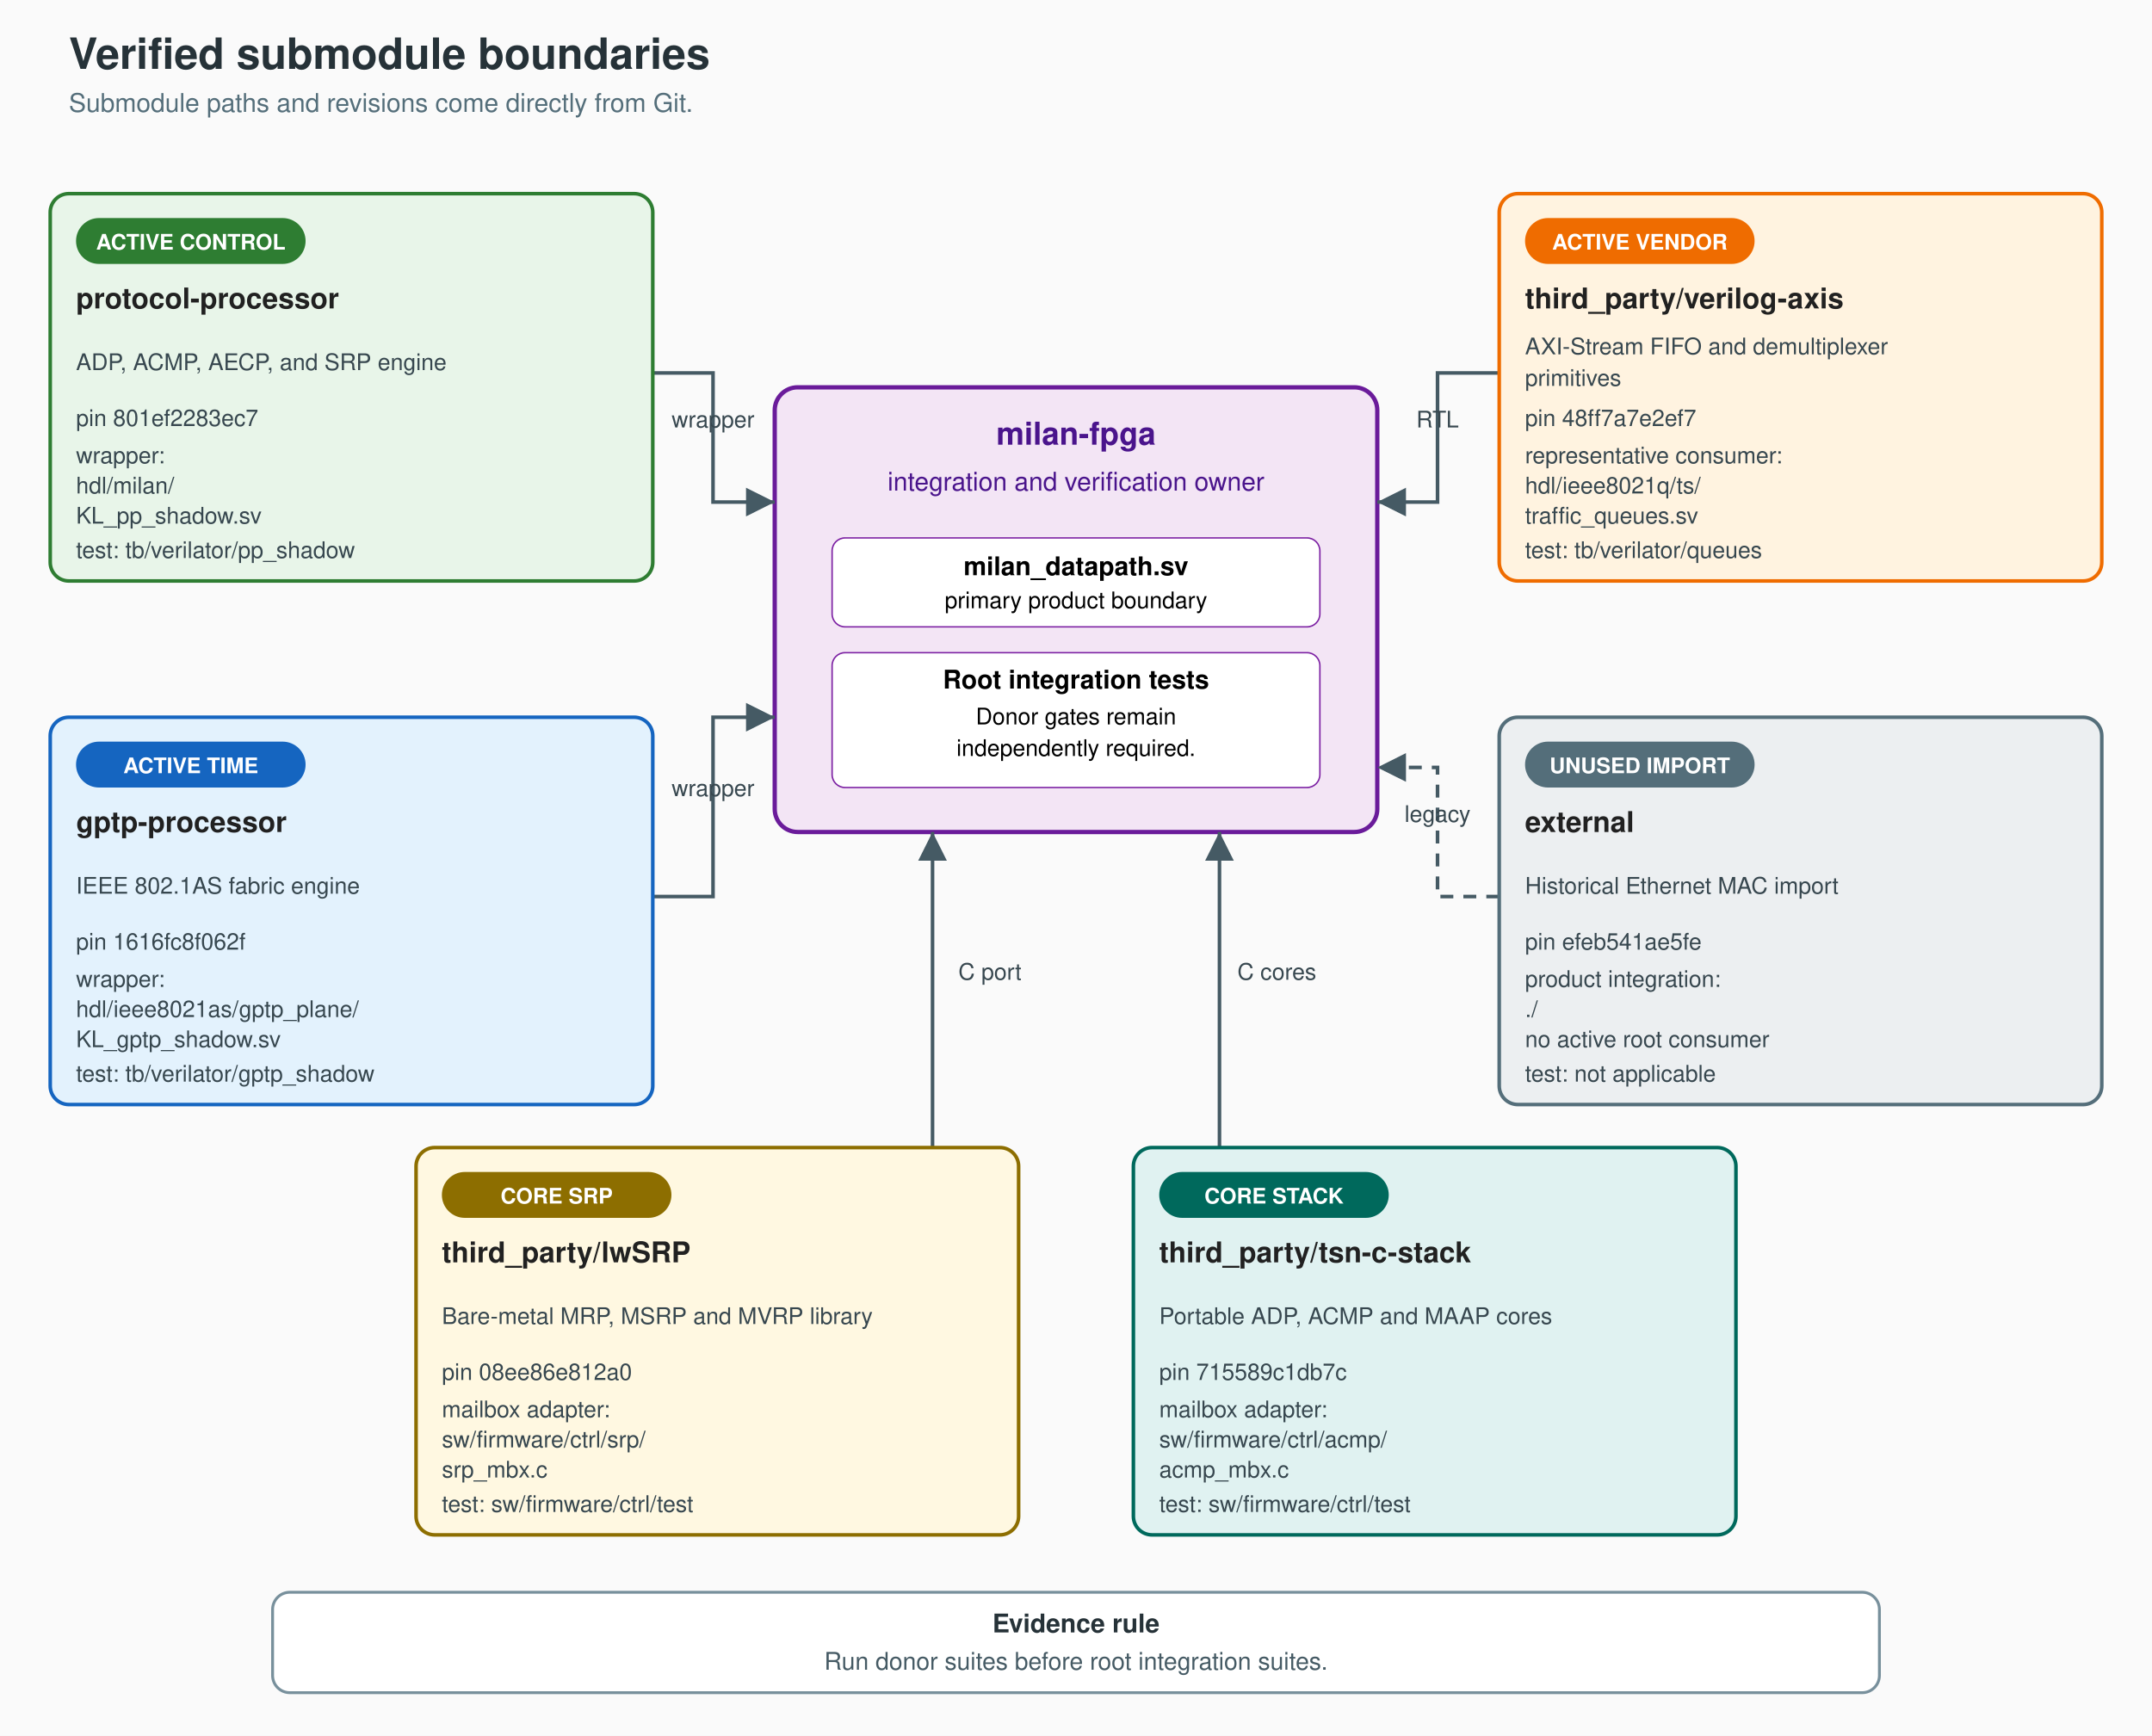
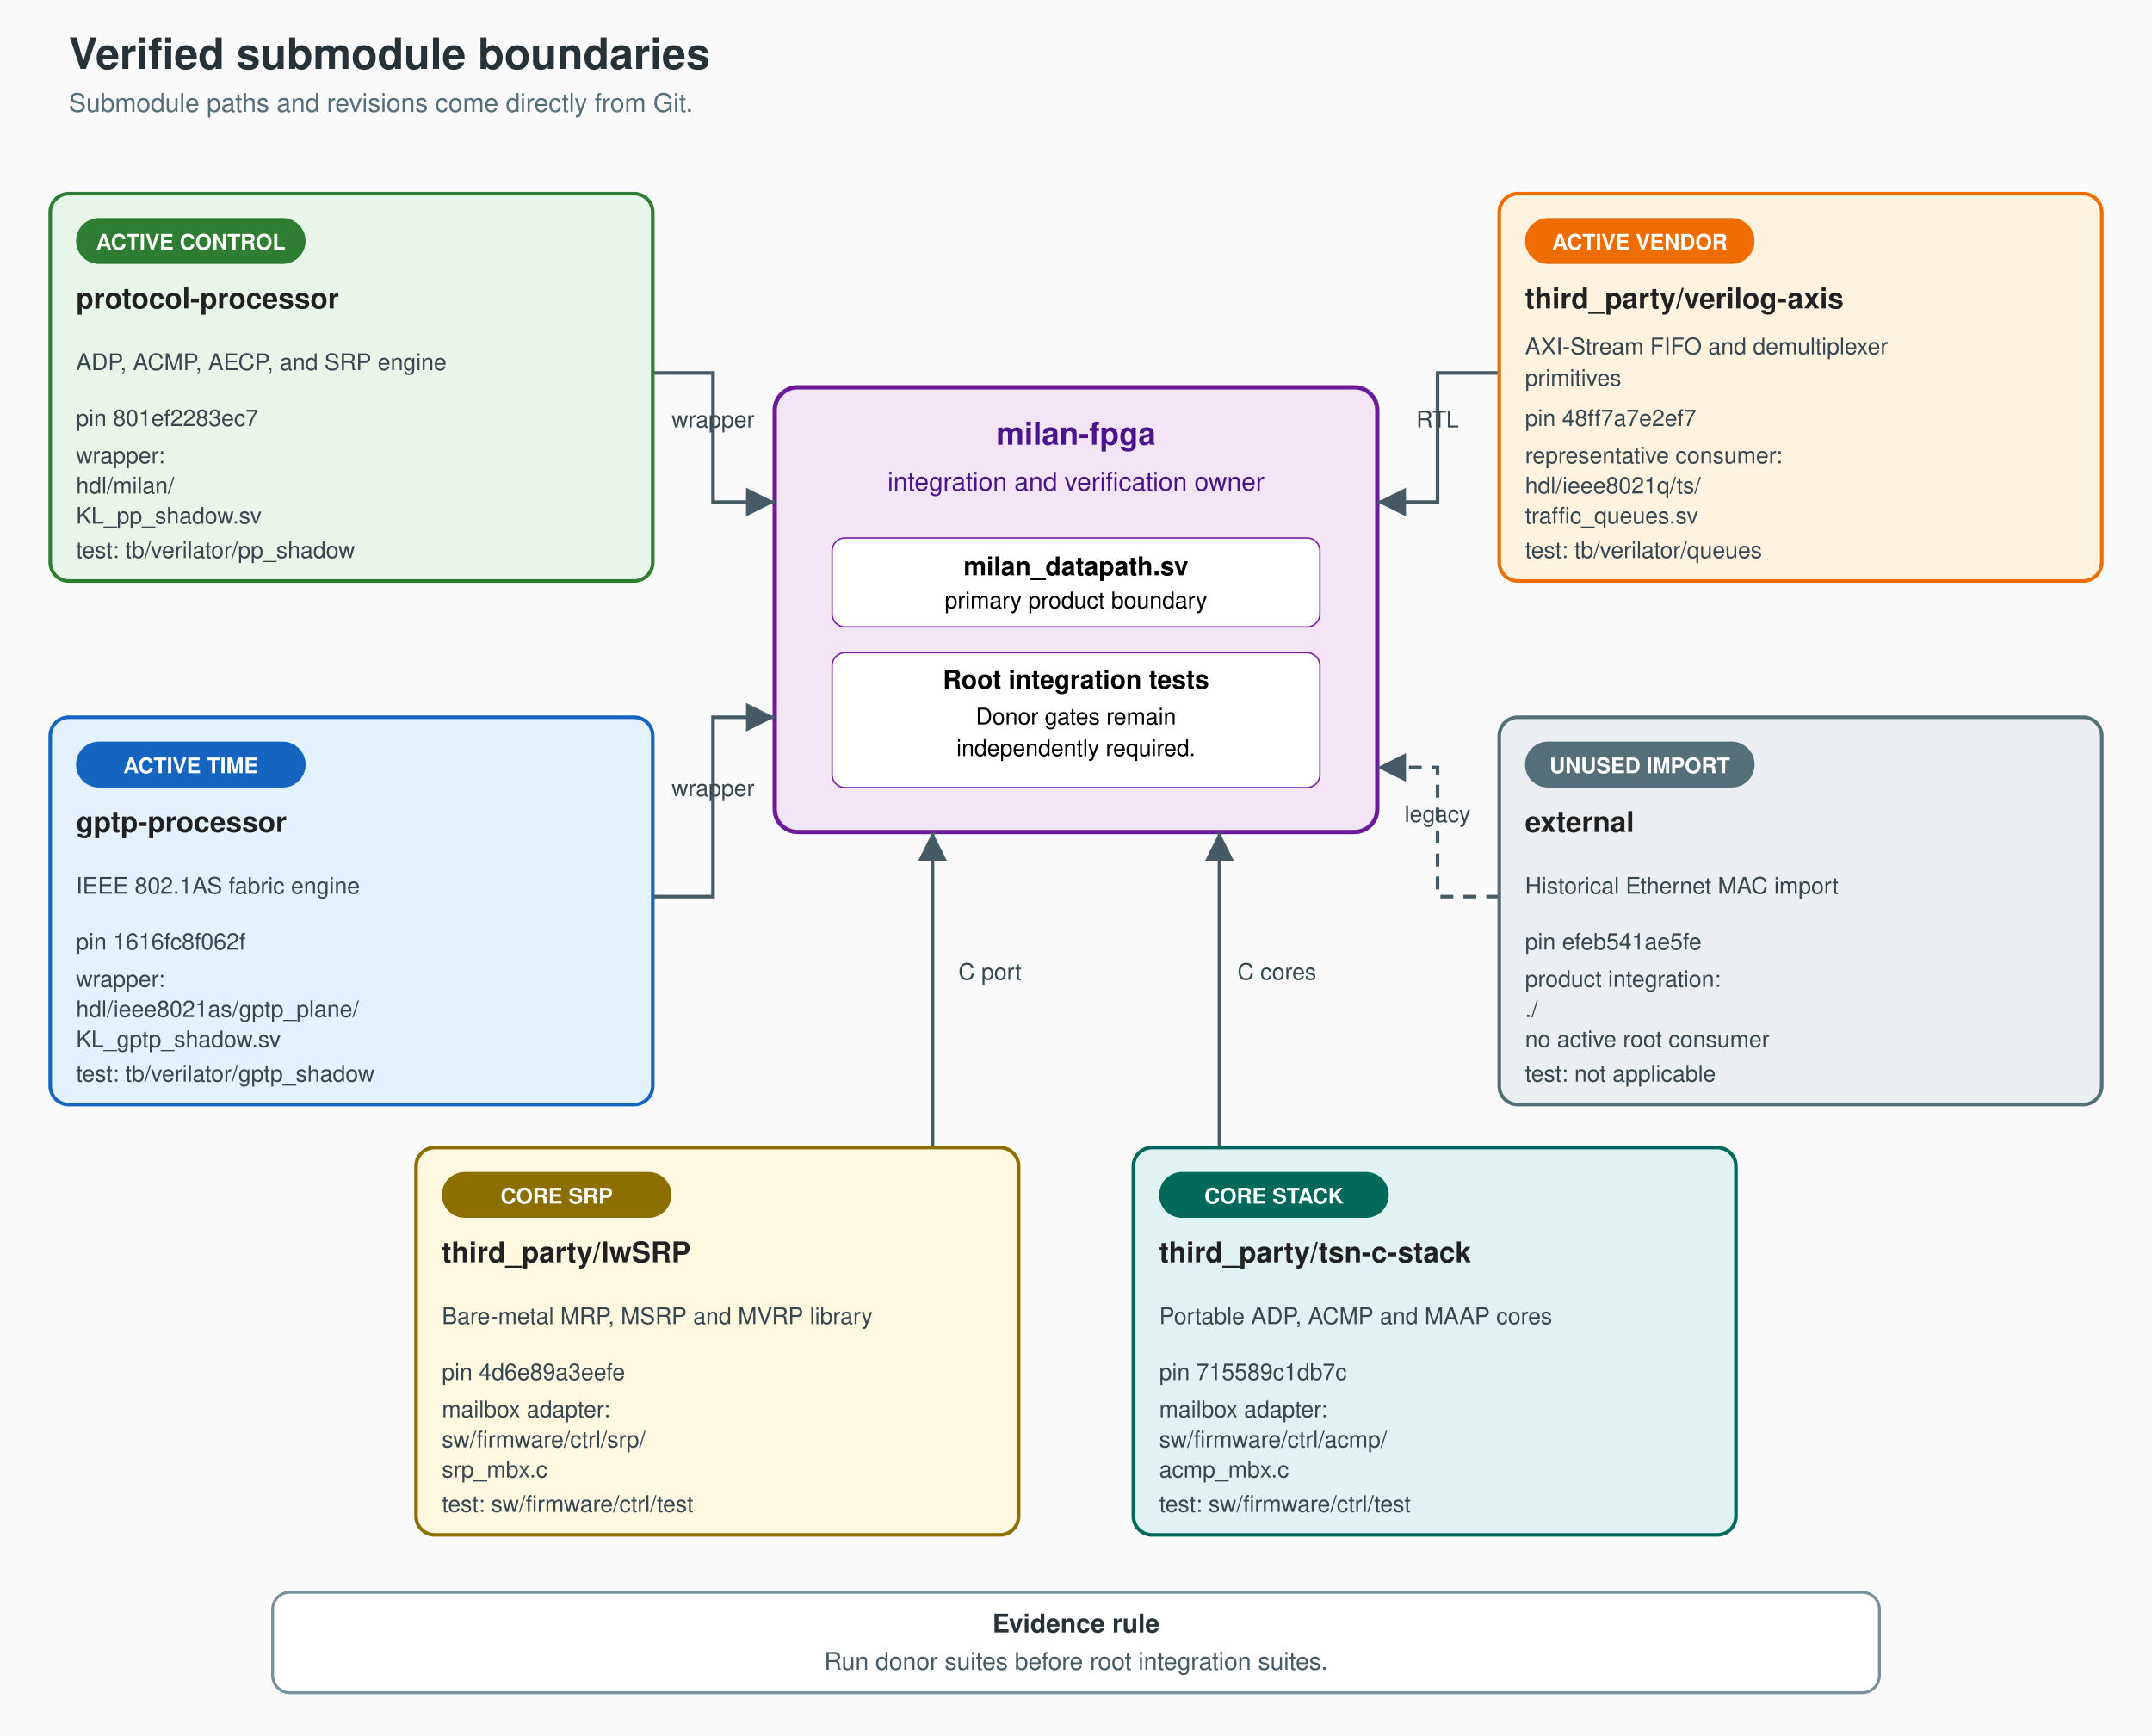
<svg xmlns="http://www.w3.org/2000/svg" width="1500" height="1210" viewBox="0 0 1500 1210" font-family="Helvetica,Arial,sans-serif">
  <rect width="1500" height="1210" fill="#FAFAFA" />
  <defs>
    <marker id="arrow" markerWidth="12" markerHeight="12" refX="8" refY="4" orient="auto">
      <path d="M0,0 L8,4 L0,8 Z" fill="#455A64" />
    </marker>
  </defs>
  <text x="48" y="48" font-size="30" font-weight="bold" fill="#263238">Verified submodule boundaries</text>
  <text x="48" y="78" font-size="18" fill="#546E7A">Submodule paths and revisions come directly from Git.</text>
  <rect x="540" y="270" width="420" height="310" rx="16" fill="#F3E5F5" stroke="#6A1B9A" stroke-width="3" />
  <text x="750" y="310" text-anchor="middle" font-size="22" font-weight="bold" fill="#4A148C">milan-fpga</text>
  <text x="750" y="342" text-anchor="middle" font-size="18" fill="#4A148C">integration and verification owner</text>
  <rect x="580" y="375" width="340" height="62" rx="9" fill="#FFFFFF" stroke="#7B1FA2" />
  <text x="750" y="401" text-anchor="middle" font-size="18" font-weight="bold">milan_datapath.sv</text>
  <text x="750" y="424" text-anchor="middle" font-size="16">primary product boundary</text>
  <rect x="580" y="455" width="340" height="94" rx="9" fill="#FFFFFF" stroke="#7B1FA2" />
  <text x="750" y="480" text-anchor="middle" font-size="18" font-weight="bold">Root integration tests</text>
  <text x="750" y="505" text-anchor="middle" font-size="16">Donor gates remain</text>
  <text x="750" y="527" text-anchor="middle" font-size="16">independently required.</text>
  <path d="M455,260 L497,260 L497,350 L540,350" fill="none" stroke="#455A64" stroke-width="2.5" marker-end="url(#arrow)" />
  <text x="497" y="298" text-anchor="middle" font-size="16" fill="#37474F">wrapper</text>
  <path d="M455,625 L497,625 L497,500 L540,500" fill="none" stroke="#455A64" stroke-width="2.5" marker-end="url(#arrow)" />
  <text x="497" y="555" text-anchor="middle" font-size="16" fill="#37474F">wrapper</text>
  <path d="M1045,260 L1002,260 L1002,350 L960,350" fill="none" stroke="#455A64" stroke-width="2.5" marker-end="url(#arrow)" />
  <text x="1002" y="298" text-anchor="middle" font-size="16" fill="#37474F">RTL</text>
  <path d="M1045,625 L1002,625 L1002,535 L960,535" fill="none" stroke="#455A64" stroke-width="2.5" marker-end="url(#arrow)" stroke-dasharray="9,7" />
  <text x="1002" y="573" text-anchor="middle" font-size="16" fill="#37474F">legacy</text>
  <path d="M650,800 L650,800 L650,580 L650,580" fill="none" stroke="#455A64" stroke-width="2.5" marker-end="url(#arrow)" />
  <text x="690" y="683" text-anchor="middle" font-size="16" fill="#37474F">C port</text>
  <path d="M850,800 L850,800 L850,580 L850,580" fill="none" stroke="#455A64" stroke-width="2.5" marker-end="url(#arrow)" />
  <text x="890" y="683" text-anchor="middle" font-size="16" fill="#37474F">C cores</text>
  <rect x="35" y="135" width="420" height="270" rx="13" fill="#E8F5E9" stroke="#2E7D32" stroke-width="2.5" />
  <rect x="53" y="152" width="160" height="32" rx="16" fill="#2E7D32" />
  <text x="133" y="174" text-anchor="middle" font-size="15" font-weight="bold" fill="#FFFFFF">ACTIVE CONTROL</text>
  <text x="53" y="215" font-size="20" font-weight="bold" fill="#212121">protocol-processor</text>
  <text x="53" y="258" font-size="16" fill="#37474F">ADP, ACMP, AECP, and SRP engine</text>
  <text x="53" y="297" font-size="16" fill="#37474F">pin 801ef2283ec7</text>
  <text x="53" y="323" font-size="16" fill="#37474F">wrapper:</text>
  <text x="53" y="344" font-size="16" fill="#37474F">hdl/milan/</text>
  <text x="53" y="365" font-size="16" fill="#37474F">KL_pp_shadow.sv</text>
  <text x="53" y="389" font-size="16" fill="#37474F">test: tb/verilator/pp_shadow</text>
  <rect x="35" y="500" width="420" height="270" rx="13" fill="#E3F2FD" stroke="#1565C0" stroke-width="2.5" />
  <rect x="53" y="517" width="160" height="32" rx="16" fill="#1565C0" />
  <text x="133" y="539" text-anchor="middle" font-size="15" font-weight="bold" fill="#FFFFFF">ACTIVE TIME</text>
  <text x="53" y="580" font-size="20" font-weight="bold" fill="#212121">gptp-processor</text>
  <text x="53" y="623" font-size="16" fill="#37474F">IEEE 802.1AS fabric engine</text>
  <text x="53" y="662" font-size="16" fill="#37474F">pin 1616fc8f062f</text>
  <text x="53" y="688" font-size="16" fill="#37474F">wrapper:</text>
  <text x="53" y="709" font-size="16" fill="#37474F">hdl/ieee8021as/gptp_plane/</text>
  <text x="53" y="730" font-size="16" fill="#37474F">KL_gptp_shadow.sv</text>
  <text x="53" y="754" font-size="16" fill="#37474F">test: tb/verilator/gptp_shadow</text>
  <rect x="1045" y="135" width="420" height="270" rx="13" fill="#FFF3E0" stroke="#EF6C00" stroke-width="2.5" />
  <rect x="1063" y="152" width="160" height="32" rx="16" fill="#EF6C00" />
  <text x="1143" y="174" text-anchor="middle" font-size="15" font-weight="bold" fill="#FFFFFF">ACTIVE VENDOR</text>
  <text x="1063" y="215" font-size="20" font-weight="bold" fill="#212121">third_party/verilog-axis</text>
  <text x="1063" y="247" font-size="16" fill="#37474F">AXI-Stream FIFO and demultiplexer</text>
  <text x="1063" y="269" font-size="16" fill="#37474F">primitives</text>
  <text x="1063" y="297" font-size="16" fill="#37474F">pin 48ff7a7e2ef7</text>
  <text x="1063" y="323" font-size="16" fill="#37474F">representative consumer:</text>
  <text x="1063" y="344" font-size="16" fill="#37474F">hdl/ieee8021q/ts/</text>
  <text x="1063" y="365" font-size="16" fill="#37474F">traffic_queues.sv</text>
  <text x="1063" y="389" font-size="16" fill="#37474F">test: tb/verilator/queues</text>
  <rect x="1045" y="500" width="420" height="270" rx="13" fill="#ECEFF1" stroke="#546E7A" stroke-width="2.5" />
  <rect x="1063" y="517" width="160" height="32" rx="16" fill="#546E7A" />
  <text x="1143" y="539" text-anchor="middle" font-size="15" font-weight="bold" fill="#FFFFFF">UNUSED IMPORT</text>
  <text x="1063" y="580" font-size="20" font-weight="bold" fill="#212121">external</text>
  <text x="1063" y="623" font-size="16" fill="#37474F">Historical Ethernet MAC import</text>
  <text x="1063" y="662" font-size="16" fill="#37474F">pin efeb541ae5fe</text>
  <text x="1063" y="688" font-size="16" fill="#37474F">product integration:</text>
  <text x="1063" y="709" font-size="16" fill="#37474F">./</text>
  <text x="1063" y="730" font-size="16" fill="#37474F">no active root consumer</text>
  <text x="1063" y="754" font-size="16" fill="#37474F">test: not applicable</text>
  <rect x="290" y="800" width="420" height="270" rx="13" fill="#FFF8E1" stroke="#8D6E00" stroke-width="2.5" />
  <rect x="308" y="817" width="160" height="32" rx="16" fill="#8D6E00" />
  <text x="388" y="839" text-anchor="middle" font-size="15" font-weight="bold" fill="#FFFFFF">CORE SRP</text>
  <text x="308" y="880" font-size="20" font-weight="bold" fill="#212121">third_party/lwSRP</text>
  <text x="308" y="923" font-size="16" fill="#37474F">Bare-metal MRP, MSRP and MVRP library</text>
-   <text x="308" y="962" font-size="16" fill="#37474F">pin 08ee86e812a0</text>
+   <text x="308" y="962" font-size="16" fill="#37474F">pin 4d6e89a3eefe</text>
  <text x="308" y="988" font-size="16" fill="#37474F">mailbox adapter:</text>
  <text x="308" y="1009" font-size="16" fill="#37474F">sw/firmware/ctrl/srp/</text>
  <text x="308" y="1030" font-size="16" fill="#37474F">srp_mbx.c</text>
  <text x="308" y="1054" font-size="16" fill="#37474F">test: sw/firmware/ctrl/test</text>
  <rect x="790" y="800" width="420" height="270" rx="13" fill="#E0F2F1" stroke="#00695C" stroke-width="2.5" />
  <rect x="808" y="817" width="160" height="32" rx="16" fill="#00695C" />
  <text x="888" y="839" text-anchor="middle" font-size="15" font-weight="bold" fill="#FFFFFF">CORE STACK</text>
  <text x="808" y="880" font-size="20" font-weight="bold" fill="#212121">third_party/tsn-c-stack</text>
  <text x="808" y="923" font-size="16" fill="#37474F">Portable ADP, ACMP and MAAP cores</text>
  <text x="808" y="962" font-size="16" fill="#37474F">pin 715589c1db7c</text>
  <text x="808" y="988" font-size="16" fill="#37474F">mailbox adapter:</text>
  <text x="808" y="1009" font-size="16" fill="#37474F">sw/firmware/ctrl/acmp/</text>
  <text x="808" y="1030" font-size="16" fill="#37474F">acmp_mbx.c</text>
  <text x="808" y="1054" font-size="16" fill="#37474F">test: sw/firmware/ctrl/test</text>
  <rect x="190" y="1110" width="1120" height="70" rx="12" fill="#FFFFFF" stroke="#78909C" stroke-width="2" />
  <text x="750" y="1138" text-anchor="middle" font-size="18" font-weight="bold" fill="#263238">Evidence rule</text>
  <text x="750" y="1164" text-anchor="middle" font-size="17" fill="#455A64">Run donor suites before root integration suites.</text>
</svg>
